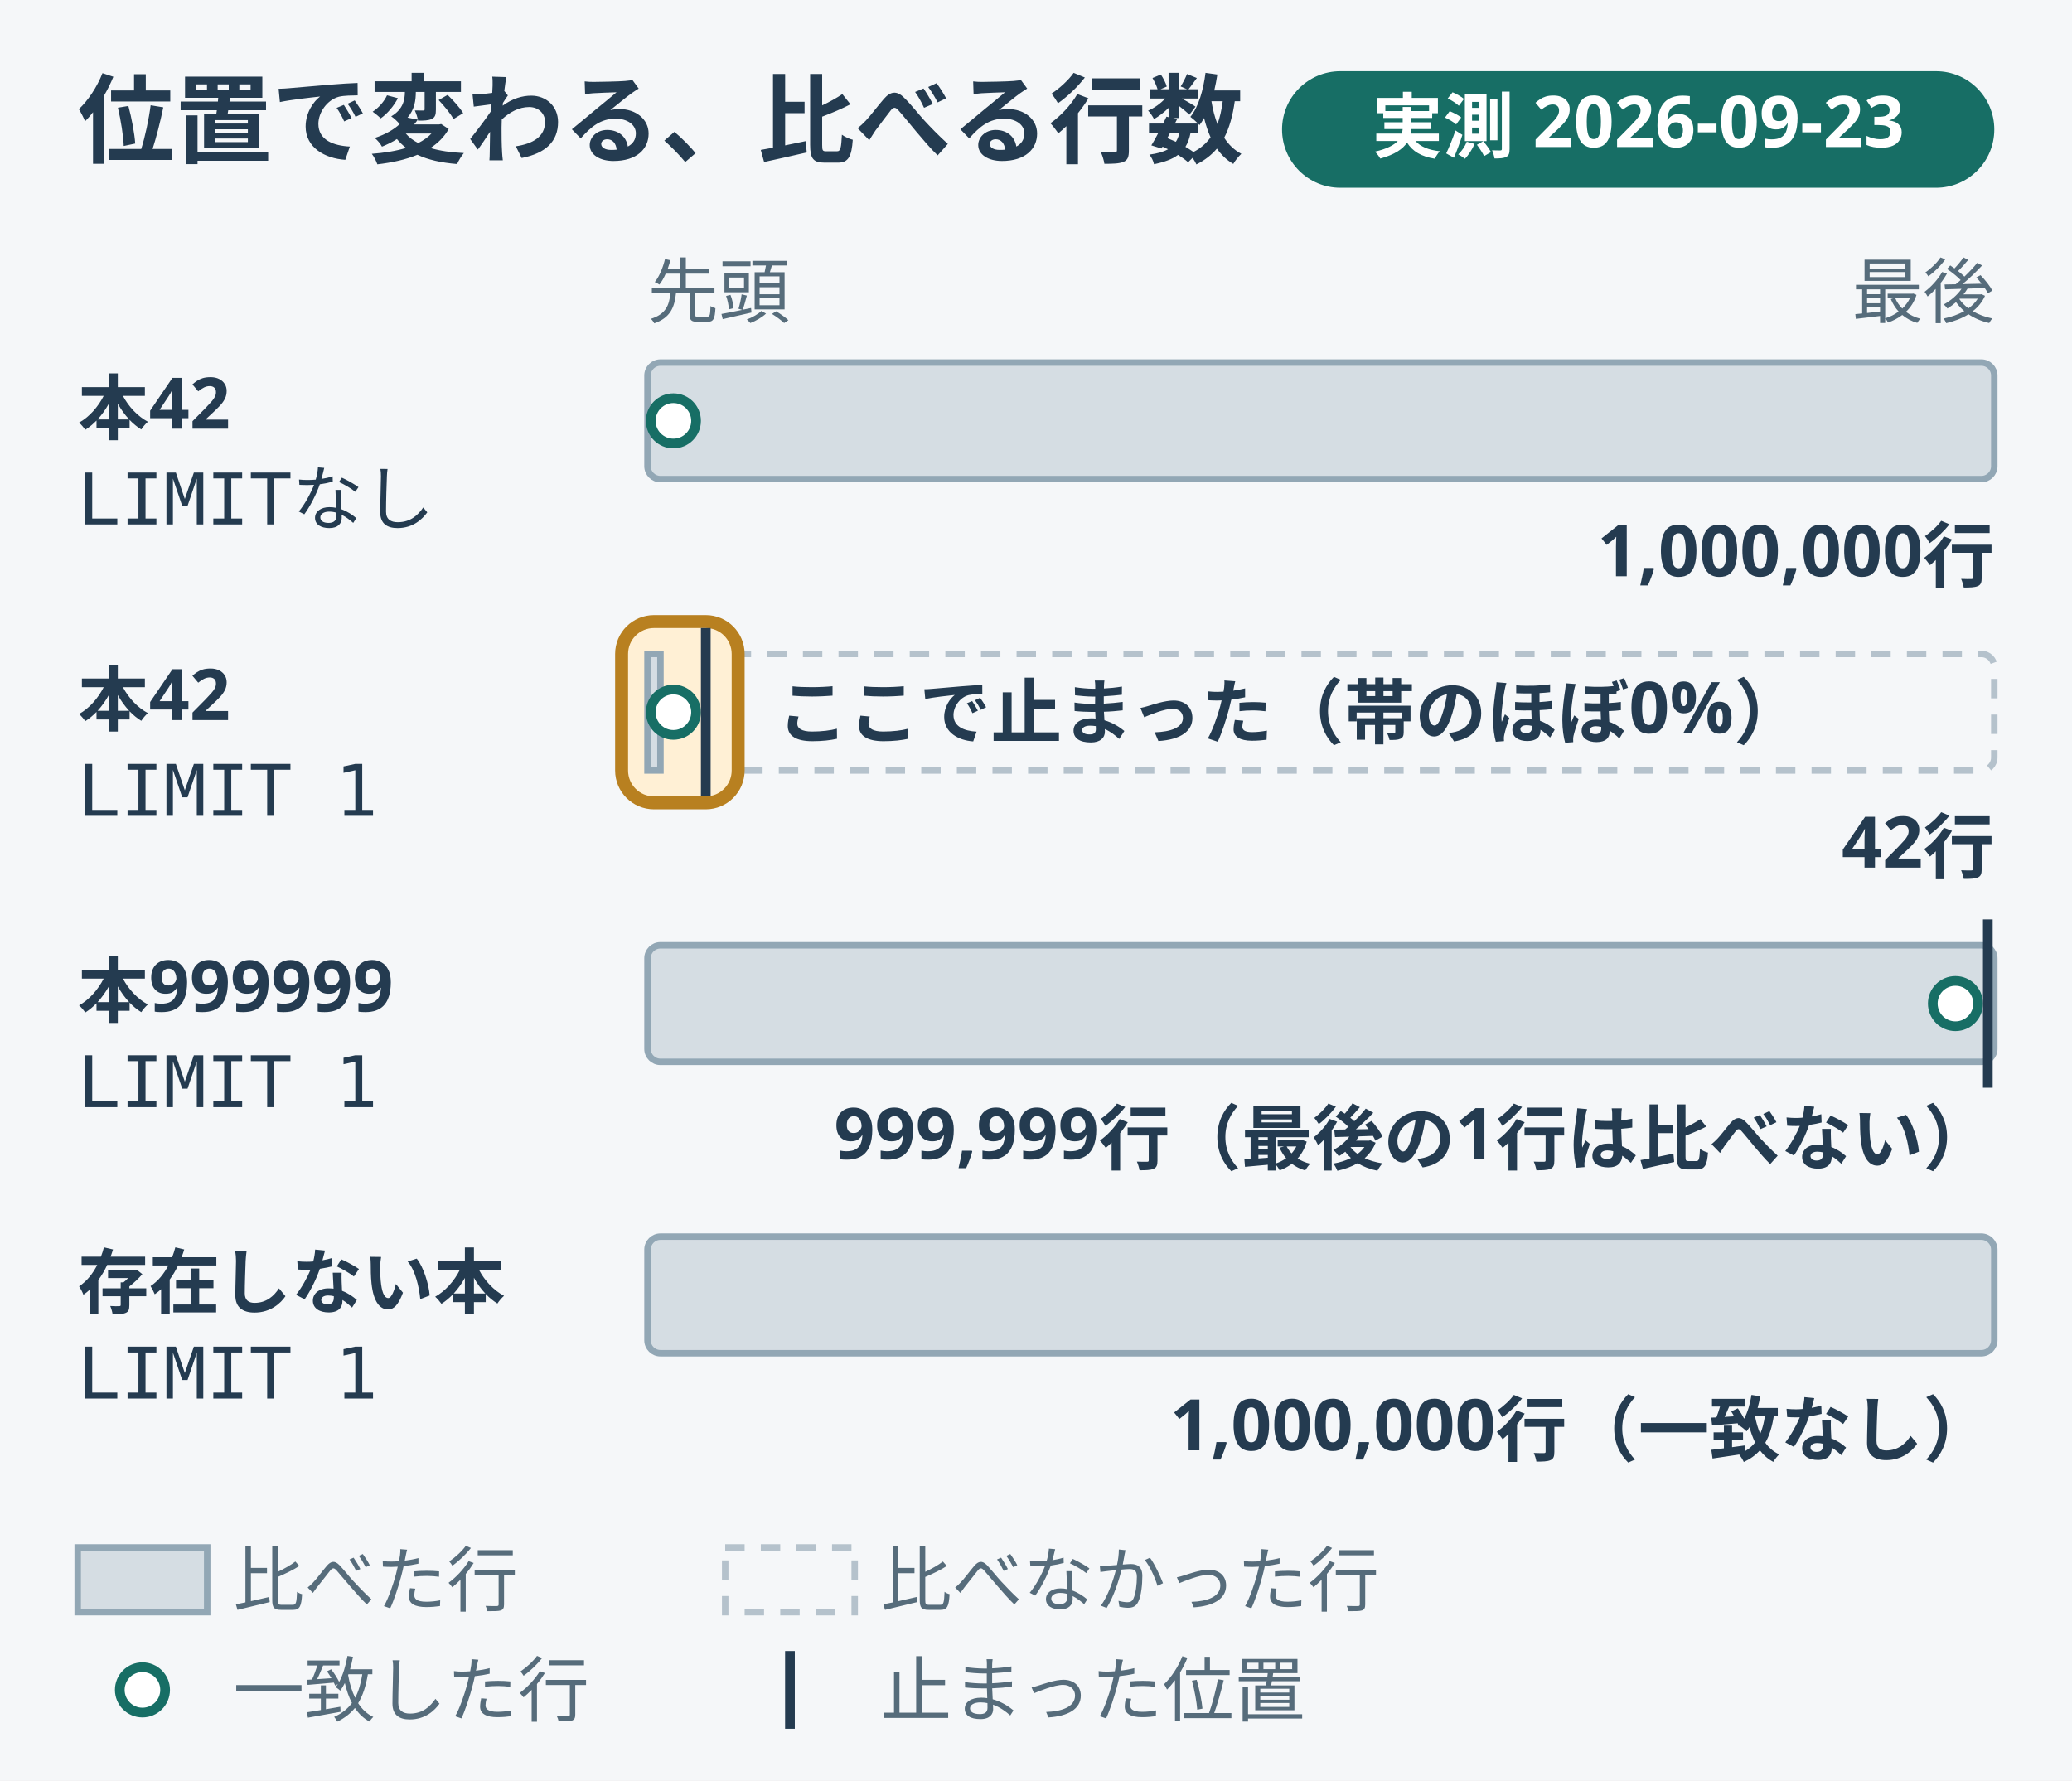
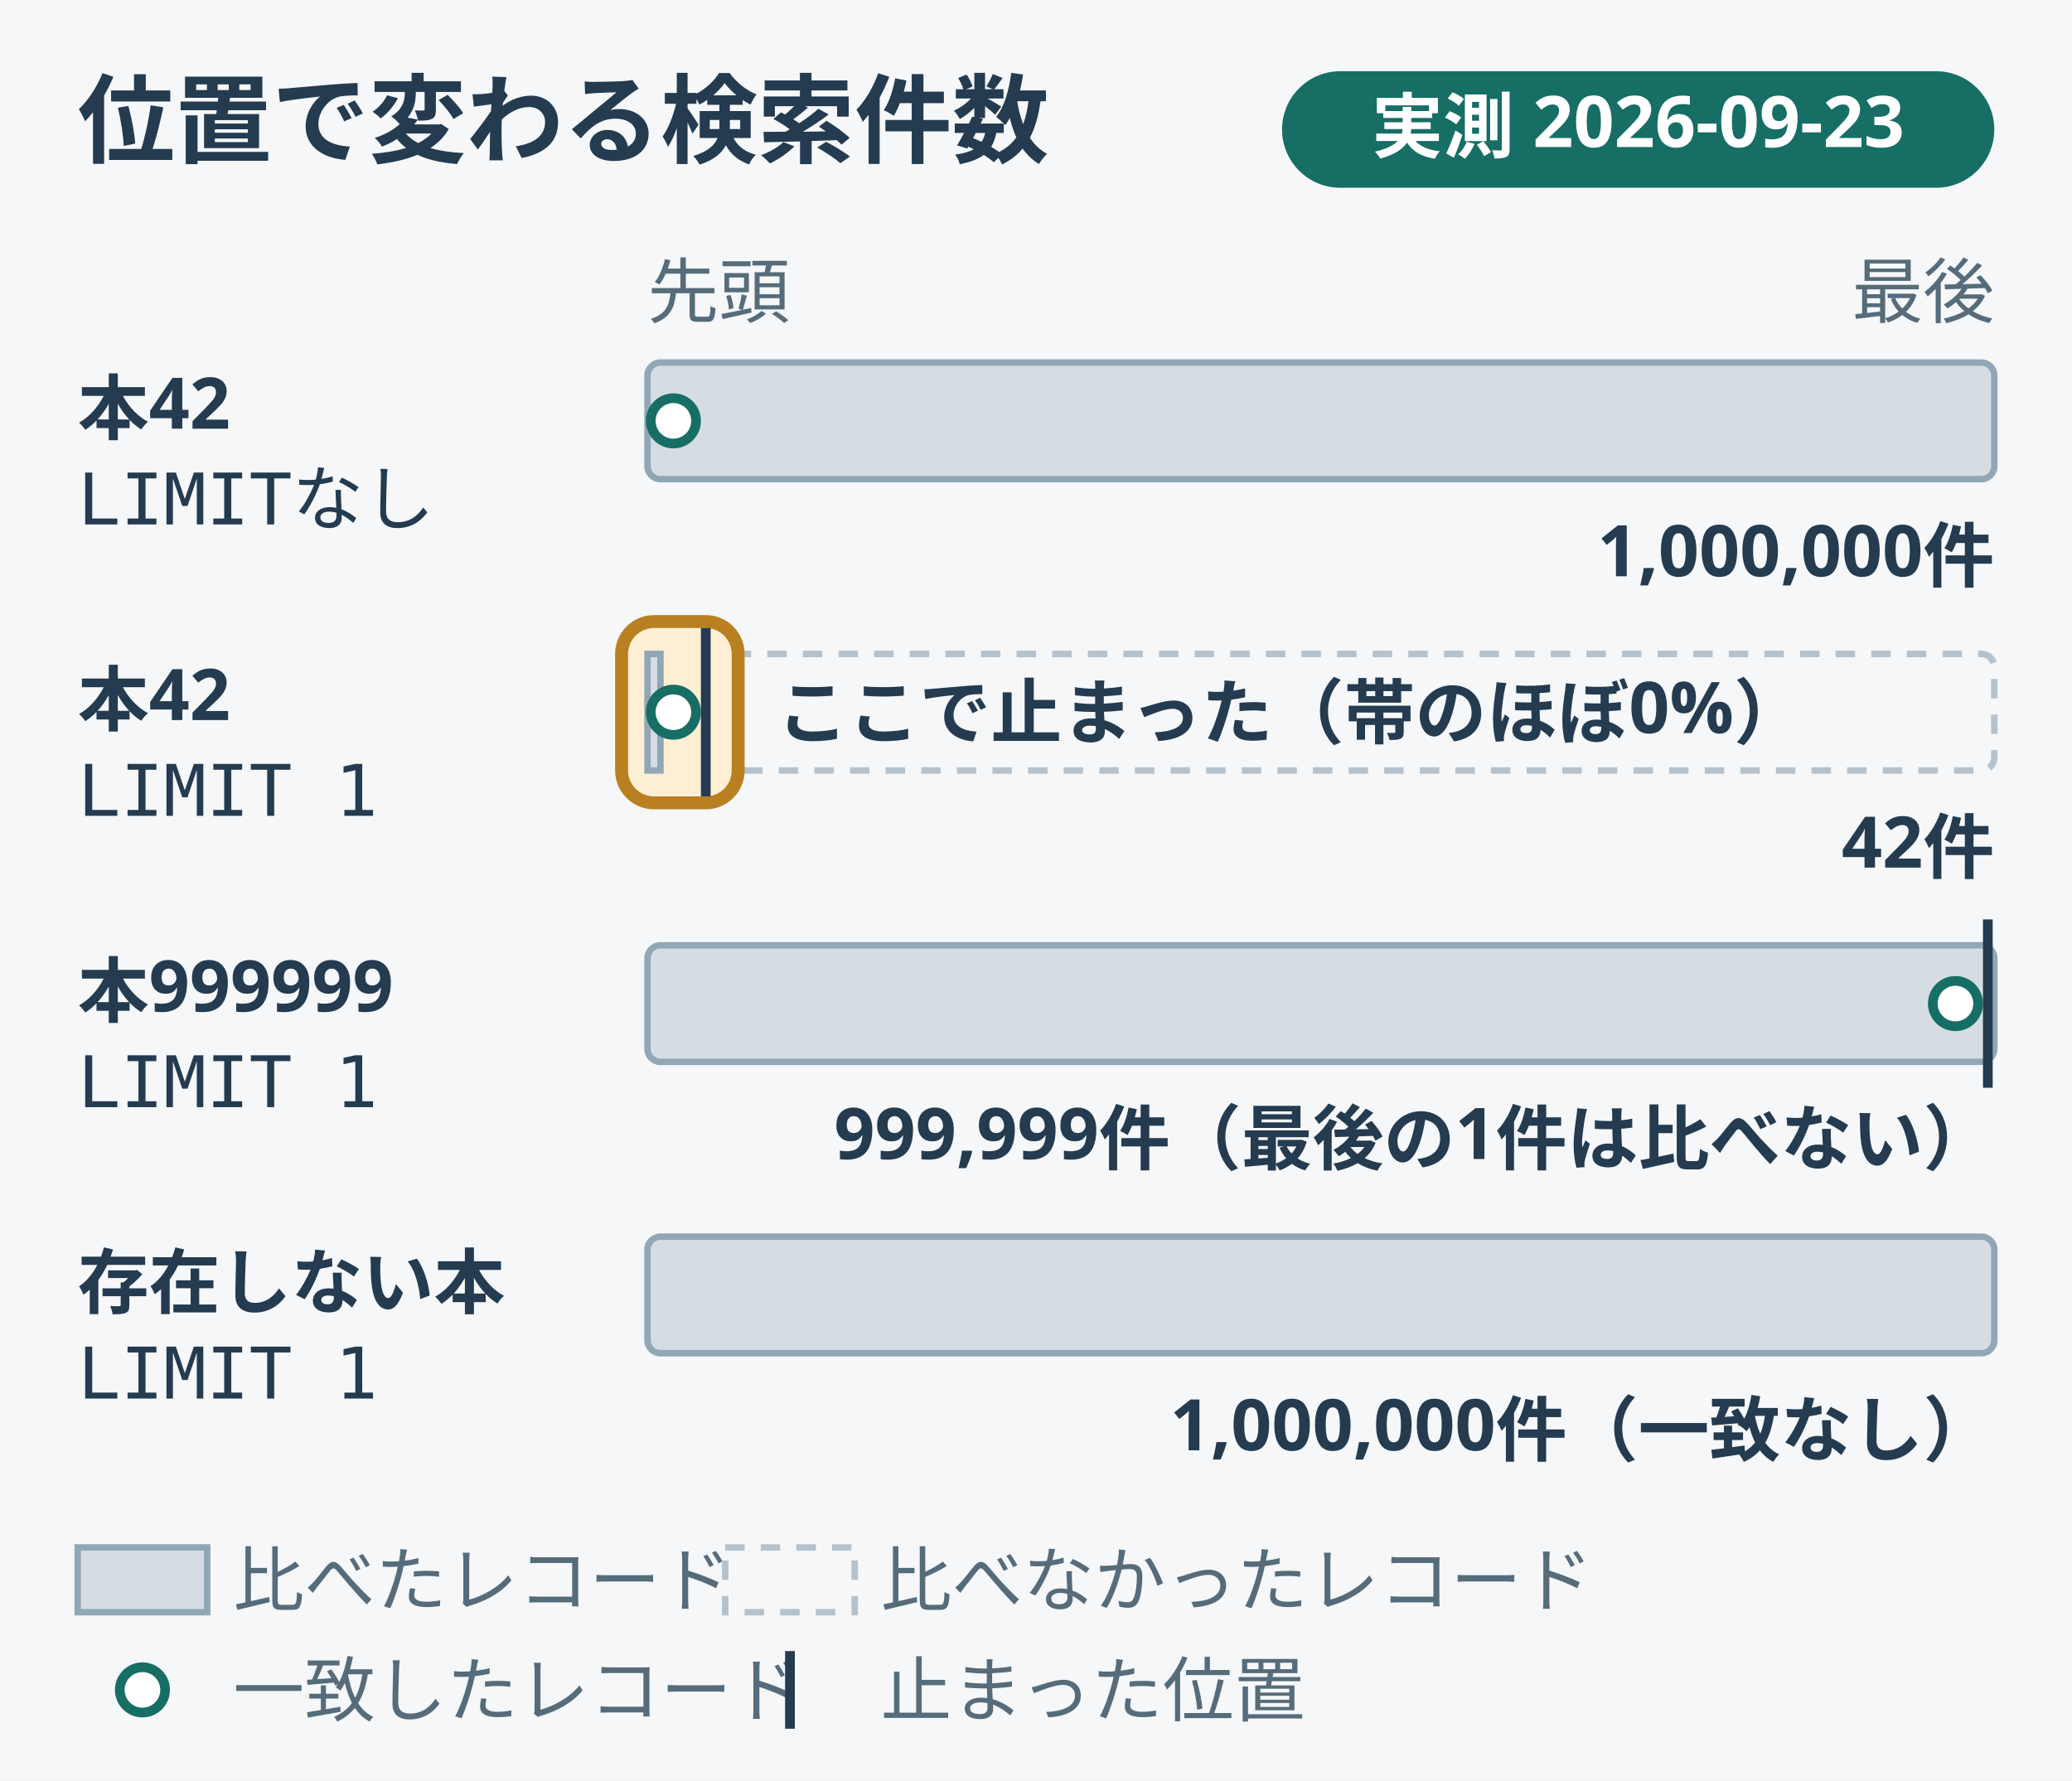
<svg xmlns="http://www.w3.org/2000/svg" width="640" height="550" viewBox="0 0 640 550" role="img" aria-labelledby="title">
  <defs>
    <marker id="flow" markerWidth="10" markerHeight="10" refX="9" refY="5" orient="auto">
      <path d="M0 0L10 5L0 10z" fill="#277b74" />
    </marker>
    <marker id="req" markerWidth="10" markerHeight="10" refX="9" refY="5" orient="auto">
      <path d="M0 0L10 5L0 10" fill="none" stroke="#945e11" stroke-width="2" />
    </marker>
    <marker id="ref" markerWidth="9" markerHeight="9" refX="8" refY="4.5" orient="auto">
      <path d="M0 0L9 4.5L0 9z" fill="#7d93a3" />
    </marker>
  </defs>
  <style>
text{font-family:"Hiragino Sans","Noto Sans JP",sans-serif;font-size:24px;fill:#243b50}
.h{font-size:30px;font-weight:700}.b{font-weight:700}.s{font-size:22px}.m{font-size:22px;fill:#566c7b}
.mono{font-family:ui-monospace,Menlo,monospace;font-size:22px}.tag{font-size:22px;font-weight:700;fill:#fff}
.teal{fill:#176e65}.brown{fill:#945e11}.real{fill:#176e65}
.panel{fill:#fff;stroke:#cedae1;stroke-width:2}.node{fill:#ecf2f8;stroke:#56738a;stroke-width:2}
.row{fill:#fff;stroke:#448b7c;stroke-width:2}.match{fill:#fff;stroke:#176e65;stroke-width:4}
.page{fill:#f7fbf9;stroke:#6d9f94;stroke-width:2}.ipage{fill:#f4f6f8;stroke:#6b7f8e;stroke-width:2}
.band{fill:#d5dde3;stroke:#92a7b5;stroke-width:2}.skip{fill:none;stroke:#b5c2cc;stroke-width:2;stroke-dasharray:6 5}
.hot{fill:#fff0d5;stroke:#b88020;stroke-width:4}.ghost{fill:#f5f7f9;stroke:#b5c2cc;stroke-width:2;stroke-dasharray:6 5}
.flow{fill:none;stroke:#277b74;stroke-width:3;marker-end:url(#flow)}.req{fill:none;stroke:#945e11;stroke-width:3;stroke-dasharray:8 6;marker-end:url(#req)}
.ref{fill:none;stroke:#7d93a3;stroke-width:2;marker-end:url(#ref)}.step{fill:#fff;stroke:#243b50;stroke-width:2.5}
.spine{fill:#e9f3f4;stroke:#243b50;stroke-width:1.5}
  </style>
  <rect width="640" height="550" fill="#f5f7f9" />
-   <text x="24" y="48" class="h">位置で変わる、比べる行数</text>
+   <text x="24" y="48" class="h">位置で変わる検索件数</text>
  <rect x="396" y="22" width="220" height="36" rx="18" class="real" />
  <text x="506" y="47" text-anchor="middle" class="tag">実測 2026-09-23</text>
  <text x="200" y="98" class="m">先頭</text>
  <text x="616" y="98" text-anchor="end" class="m">最後</text>
  <g id="row-1">
    <text x="24" y="134" class="s b">本42</text>
    <text x="24" y="162" class="mono">LIMITなし</text>
    <rect x="200" y="112" width="416" height="36" rx="4" class="band" />
    <circle cx="208" cy="130" r="7" fill="#fff" stroke="#176e65" stroke-width="3" />
-     <text x="616" y="178" text-anchor="end" class="s b">1,000,000行</text>
+     <text x="616" y="178" text-anchor="end" class="s b">1,000,000件</text>
  </g>
  <g id="row-2">
    <text x="24" y="224" class="s b">本42</text>
    <text x="24" y="252" class="mono">LIMIT 1</text>
    <rect x="200" y="202" width="416" height="36" rx="4" class="skip" />
    <rect x="192" y="192" width="36" height="56" rx="10" class="hot" />
    <rect x="200" y="202" width="4" height="36" class="band" />
    <circle cx="208" cy="220" r="7" fill="#fff" stroke="#176e65" stroke-width="3" />
    <path d="M218 194 V246" stroke="#243b50" stroke-width="3" />
    <text x="240" y="228" class="s b">ここで止まった（帯のほぼ0%）</text>
-     <text x="616" y="268" text-anchor="end" class="s b">42行</text>
+     <text x="616" y="268" text-anchor="end" class="s b">42件</text>
  </g>
  <g id="row-3">
    <text x="24" y="314" class="s b">本999999</text>
    <text x="24" y="342" class="mono">LIMIT 1</text>
    <rect x="200" y="292" width="416" height="36" rx="4" class="band" />
    <circle cx="604" cy="310" r="7" fill="#fff" stroke="#176e65" stroke-width="3" />
    <path d="M614 284 V336" stroke="#243b50" stroke-width="3" />
-     <text x="616" y="358" text-anchor="end" class="s b">999,999行（最後の1行は比べない）</text>
+     <text x="616" y="358" text-anchor="end" class="s b">999,999件（最後の1件は比べない）</text>
  </g>
  <g id="row-4">
    <text x="24" y="404" class="s b">存在しない本</text>
    <text x="24" y="432" class="mono">LIMIT 1</text>
    <rect x="200" y="382" width="416" height="36" rx="4" class="band" />
-     <text x="616" y="448" text-anchor="end" class="s b">1,000,000行（一致なし）</text>
+     <text x="616" y="448" text-anchor="end" class="s b">1,000,000件（一致なし）</text>
  </g>
  <g id="legend">
    <rect x="24" y="478" width="40" height="20" class="band" />
-     <text x="72" y="496" class="m">比べた行</text>
+     <text x="72" y="496" class="m">比べたレコード</text>
    <rect x="224" y="478" width="40" height="20" class="skip" />
-     <text x="272" y="496" class="m">比べなかった行</text>
+     <text x="272" y="496" class="m">比べなかったレコード</text>
    <circle cx="44" cy="522" r="7" fill="#fff" stroke="#176e65" stroke-width="3" />
-     <text x="72" y="530" class="m">一致した行</text>
+     <text x="72" y="530" class="m">一致したレコード</text>
    <path d="M244 510 V534" stroke="#243b50" stroke-width="3" />
    <text x="272" y="530" class="m">止まった位置</text>
  </g>
</svg>
